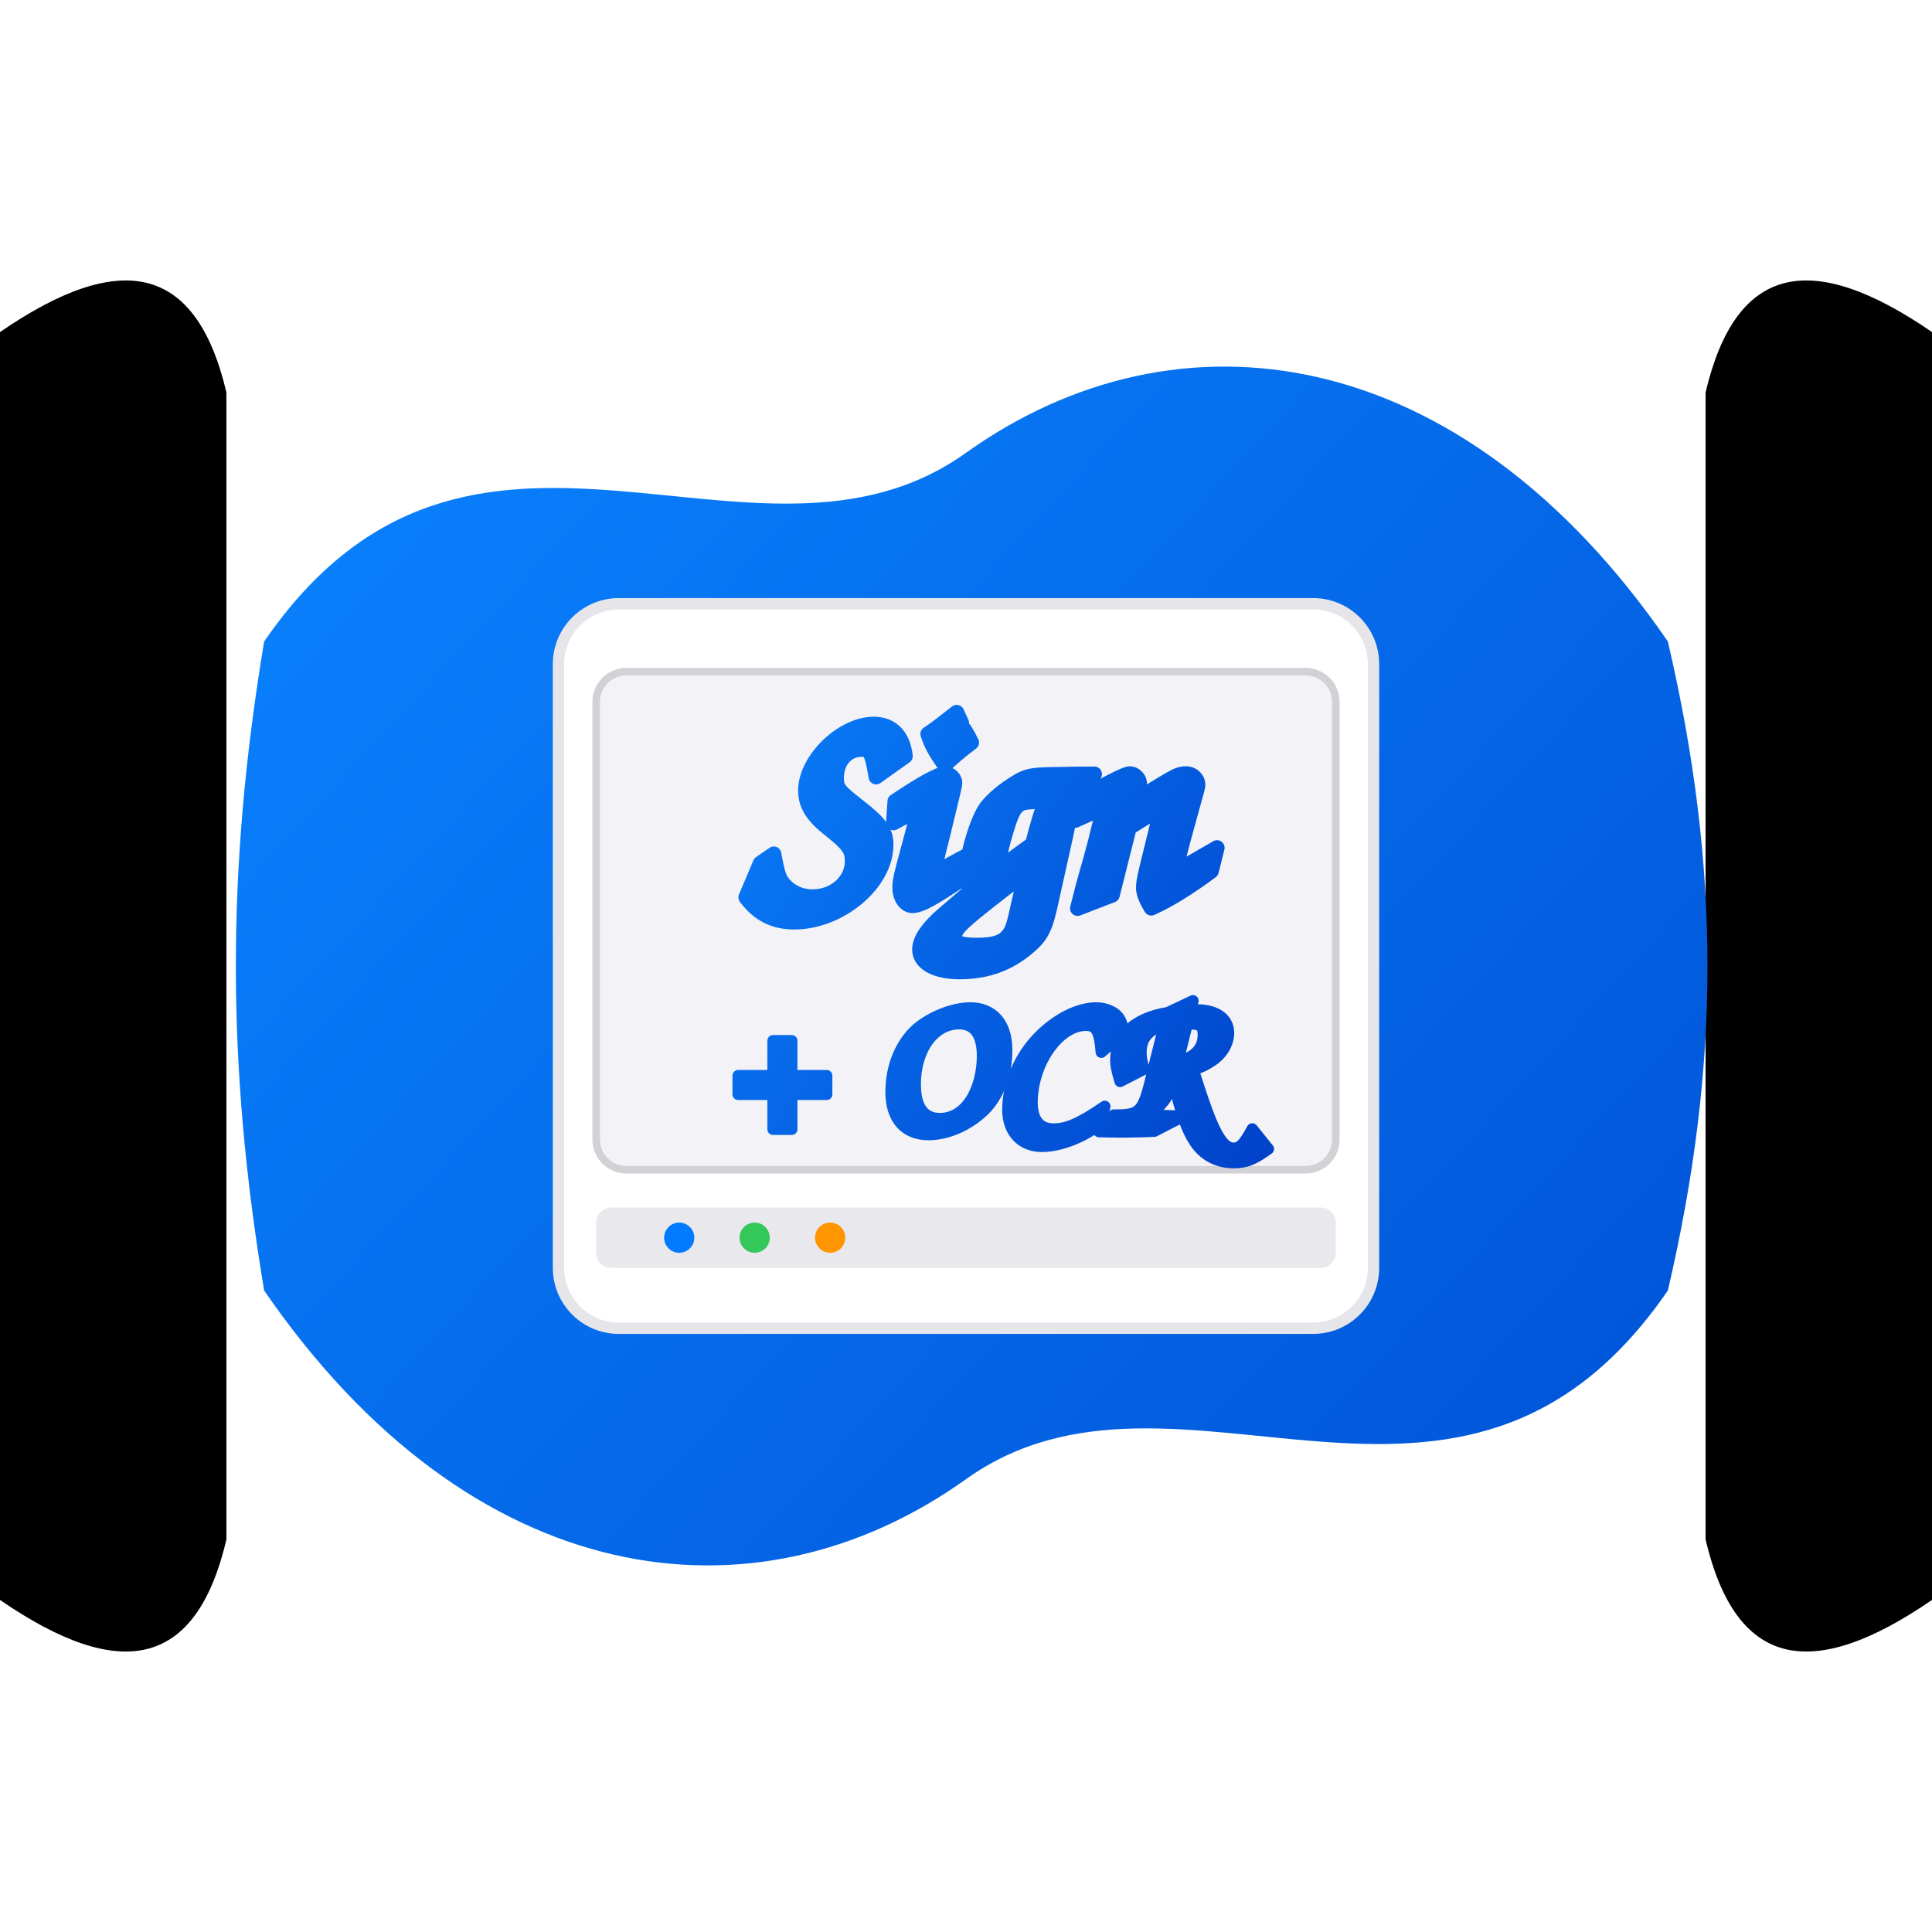
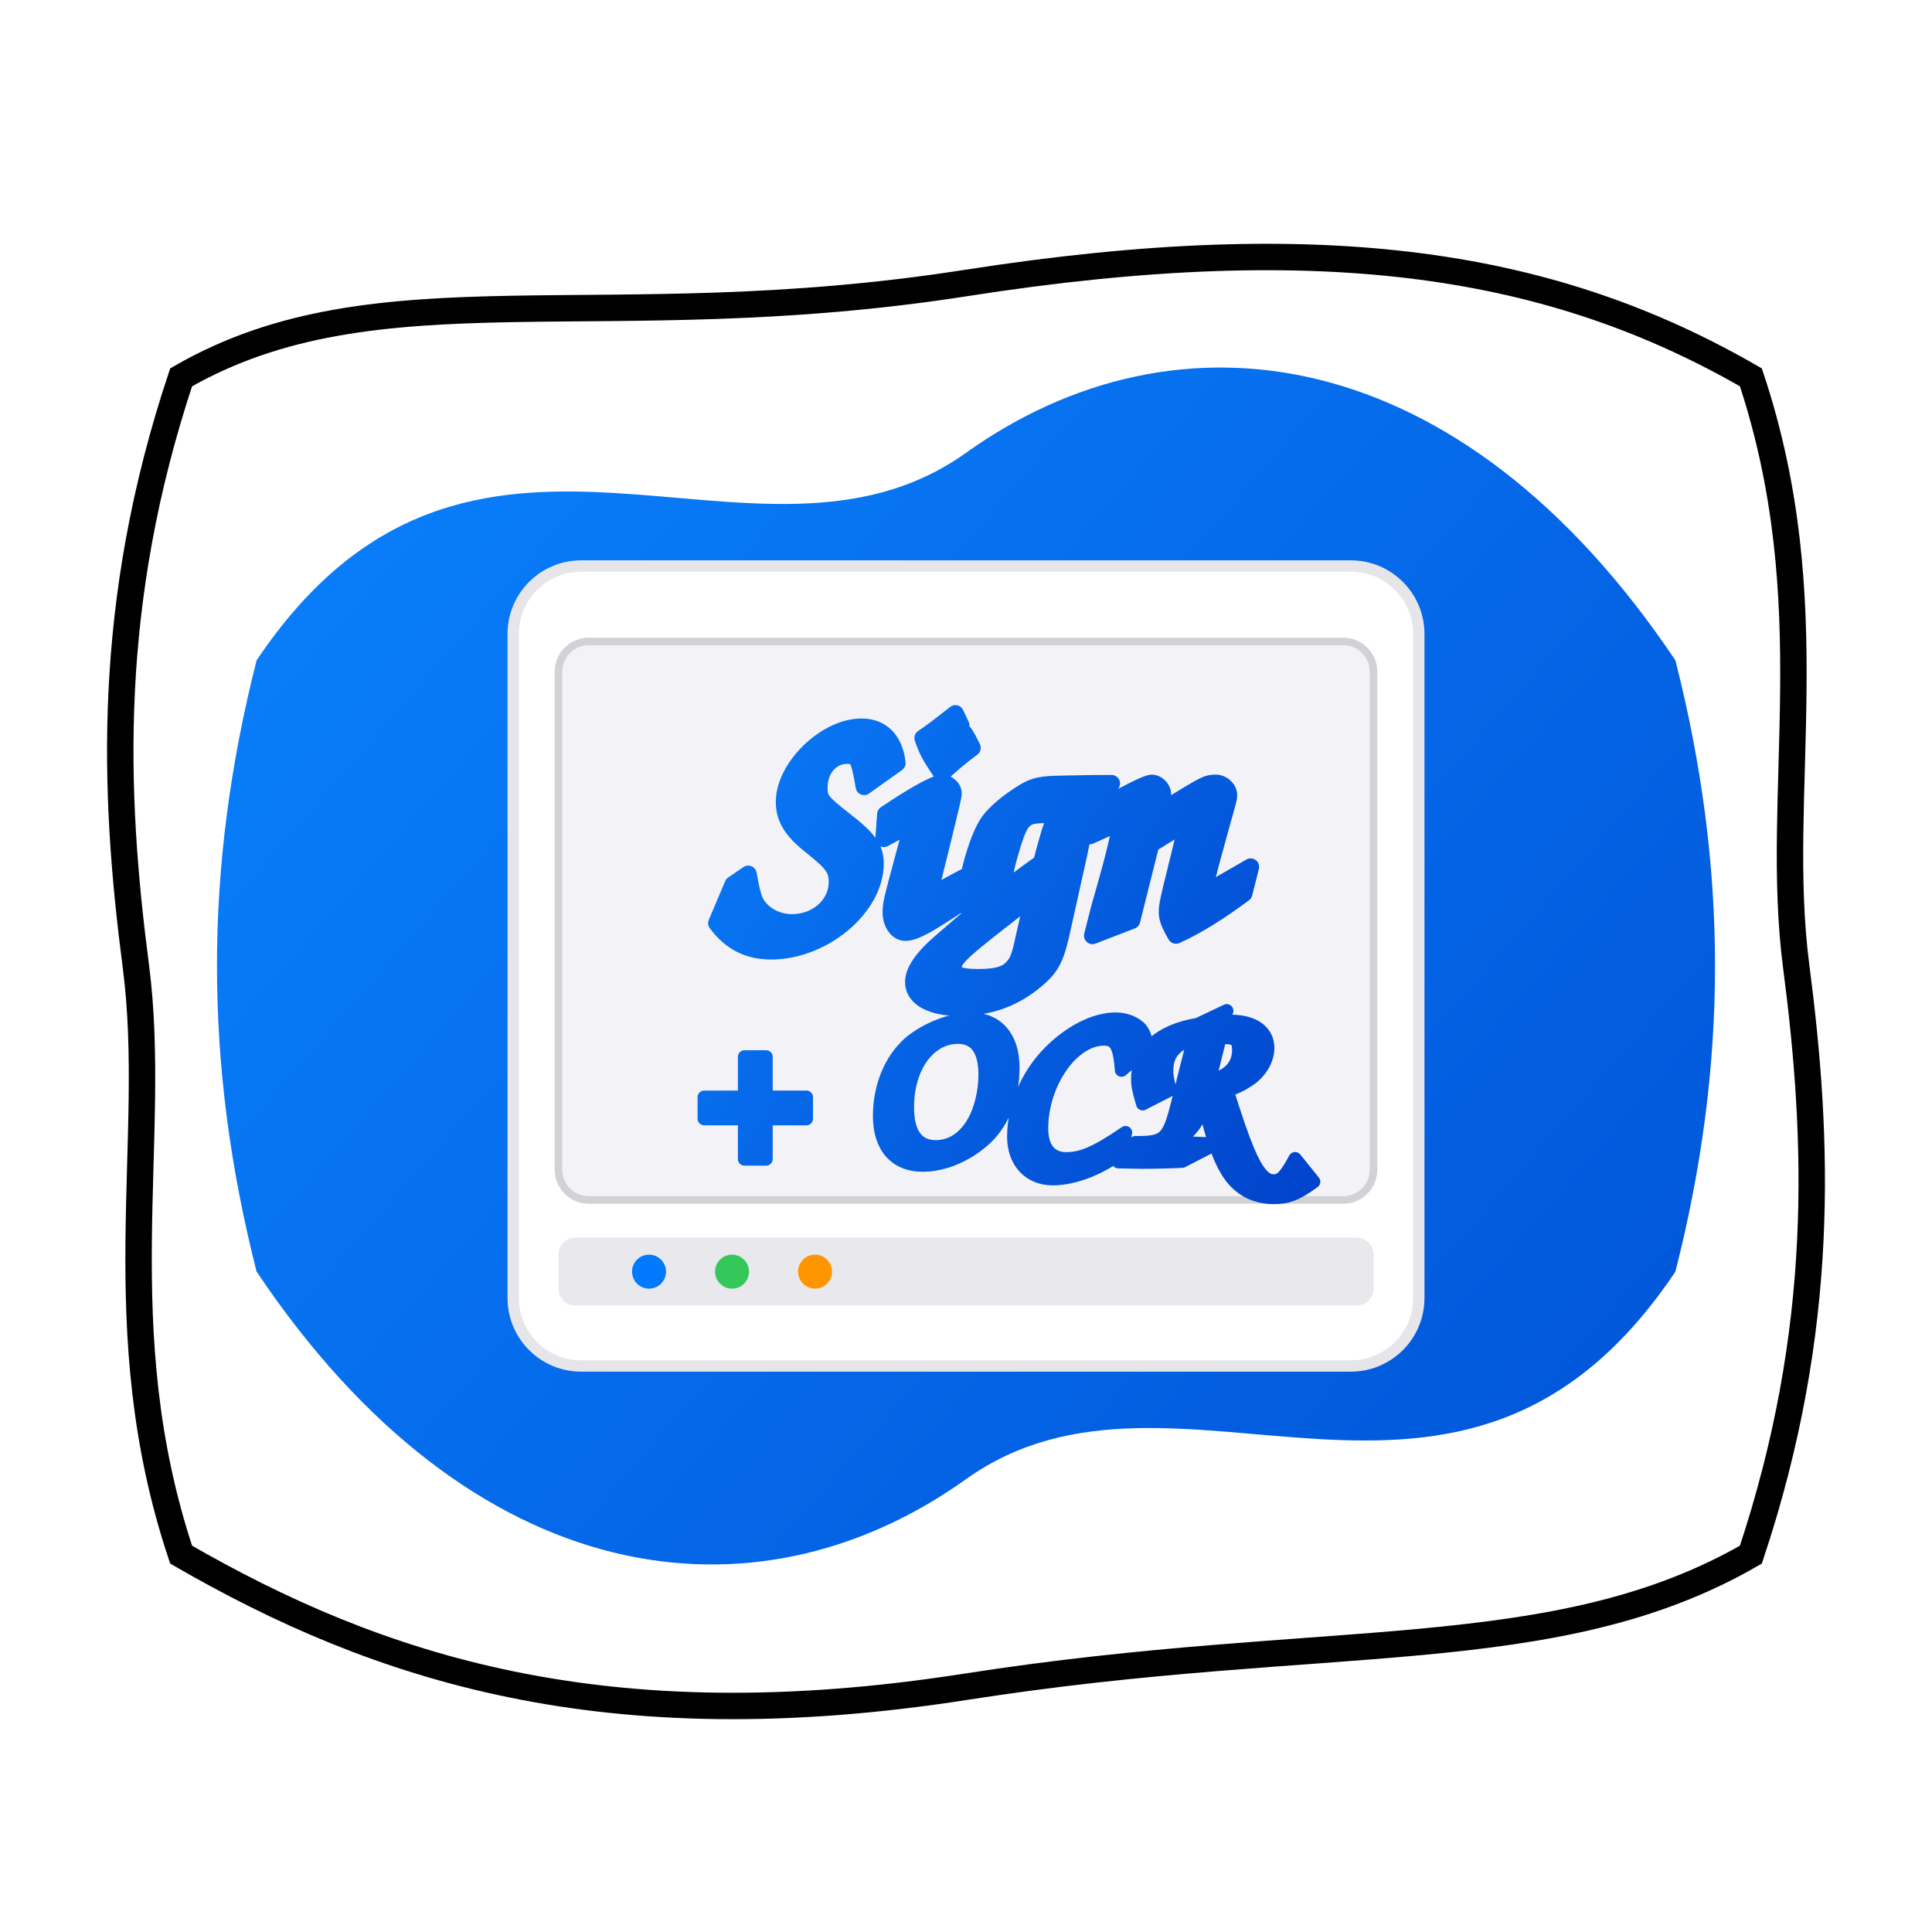
<svg xmlns="http://www.w3.org/2000/svg" width="1024" height="1024" viewBox="0 0 1024 1024" fill="none">
  <defs>
-     <linearGradient id="blue" x1="140" y1="180" x2="884" y2="864" gradientUnits="userSpaceOnUse">
+     <linearGradient id="blue" x1="108" y1="160" x2="916" y2="864" gradientUnits="userSpaceOnUse">
      <stop offset="0" stop-color="#0A84FF" />
      <stop offset="1" stop-color="#0051D5" />
    </linearGradient>
-     <linearGradient id="ink" x1="336" y1="380" x2="688" y2="620" gradientUnits="userSpaceOnUse">
+     <linearGradient id="ink" x1="300" y1="380" x2="724" y2="640" gradientUnits="userSpaceOnUse">
      <stop offset="0" stop-color="#0A84FF" />
      <stop offset="1" stop-color="#0040C8" />
    </linearGradient>
  </defs>
  <rect width="1024" height="1024" fill="#FFFFFF" />
-   <path d="M0 176 C 64 132 104 140 120 208 L120 816 C 104 884 64 892 0 848 Z" fill="#000000" />
-   <path d="M1024 176 C 960 132 920 140 904 208 L904 816 C 920 884 960 892 1024 848 Z" fill="#000000" />
-   <path d="M140 340 C 250 180 400 320 512 240 C 624 160 774 180 884 340 C 912 460 912 564 884 684 C 774 844 624 704 512 784 C 400 864 250 844 140 684 C 120 564 120 460 140 340 Z" fill="url(#blue)" />
-   <rect x="296" y="320" width="432" height="384" rx="32" fill="#FFFFFF" stroke="#E5E5EA" stroke-width="6" />
-   <rect x="316" y="356" width="392" height="264" rx="16" fill="#F2F2F7" stroke="#D1D1D6" stroke-width="4" />
-   <rect x="316" y="640" width="392" height="32" rx="8" fill="#E8E8ED" />
-   <circle cx="360" cy="656" r="8" fill="#007AFF" />
-   <circle cx="400" cy="656" r="8" fill="#34C759" />
-   <circle cx="440" cy="656" r="8" fill="#FF9500" />
-   <text x="512" y="478" font-family="'Snell Roundhand', 'Brush Script MT', 'Apple Chancery', 'Segoe Script', cursive" font-size="150" font-weight="900" fill="url(#ink)" stroke="url(#ink)" stroke-width="8" stroke-linejoin="round" text-anchor="middle">Sign</text>
-   <text x="512" y="600" font-family="'Snell Roundhand', 'Brush Script MT', 'Apple Chancery', 'Segoe Script', cursive" font-size="104" font-weight="900" fill="url(#ink)" stroke="url(#ink)" stroke-width="6" stroke-linejoin="round" text-anchor="middle" letter-spacing="2">+ OCR</text>
+   <path d="M96 200 C 200 140 320 180 512 150 C 704 120 824 140 928 200 C 968 320 940 420 952 512 C 964 604 968 704 928 824 C 824 884 704 864 512 894 C 320 924 200 884 96 824 C 56 704 84 604 72 512 C 60 420 56 320 96 200 Z" stroke="#000000" stroke-width="14" fill="none" stroke-linecap="round" />
+   <path d="M136 350 C 250 180 400 320 512 240 C 624 160 774 180 888 350 C 916 460 916 564 888 674 C 774 844 624 704 512 784 C 400 864 250 844 136 674 C 108 564 108 460 136 350 Z" fill="url(#blue)" />
+   <rect x="272" y="300" width="480" height="424" rx="36" fill="#FFFFFF" stroke="#E5E5EA" stroke-width="6" />
+   <rect x="296" y="340" width="432" height="296" rx="16" fill="#F2F2F7" stroke="#D1D1D6" stroke-width="4" />
+   <rect x="296" y="656" width="432" height="36" rx="9" fill="#E8E8ED" />
+   <circle cx="344" cy="674" r="9" fill="#007AFF" />
+   <circle cx="388" cy="674" r="9" fill="#34C759" />
+   <circle cx="432" cy="674" r="9" fill="#FF9500" />
+   <text x="512" y="492" font-family="'Snell Roundhand', 'Brush Script MT', 'Apple Chancery', 'Segoe Script', cursive" font-size="170" font-weight="900" fill="url(#ink)" stroke="url(#ink)" stroke-width="9" stroke-linejoin="round" text-anchor="middle">Sign</text>
+   <text x="512" y="616" font-family="'Snell Roundhand', 'Brush Script MT', 'Apple Chancery', 'Segoe Script', cursive" font-size="120" font-weight="900" fill="url(#ink)" stroke="url(#ink)" stroke-width="7" stroke-linejoin="round" text-anchor="middle" letter-spacing="2">+ OCR</text>
</svg>
